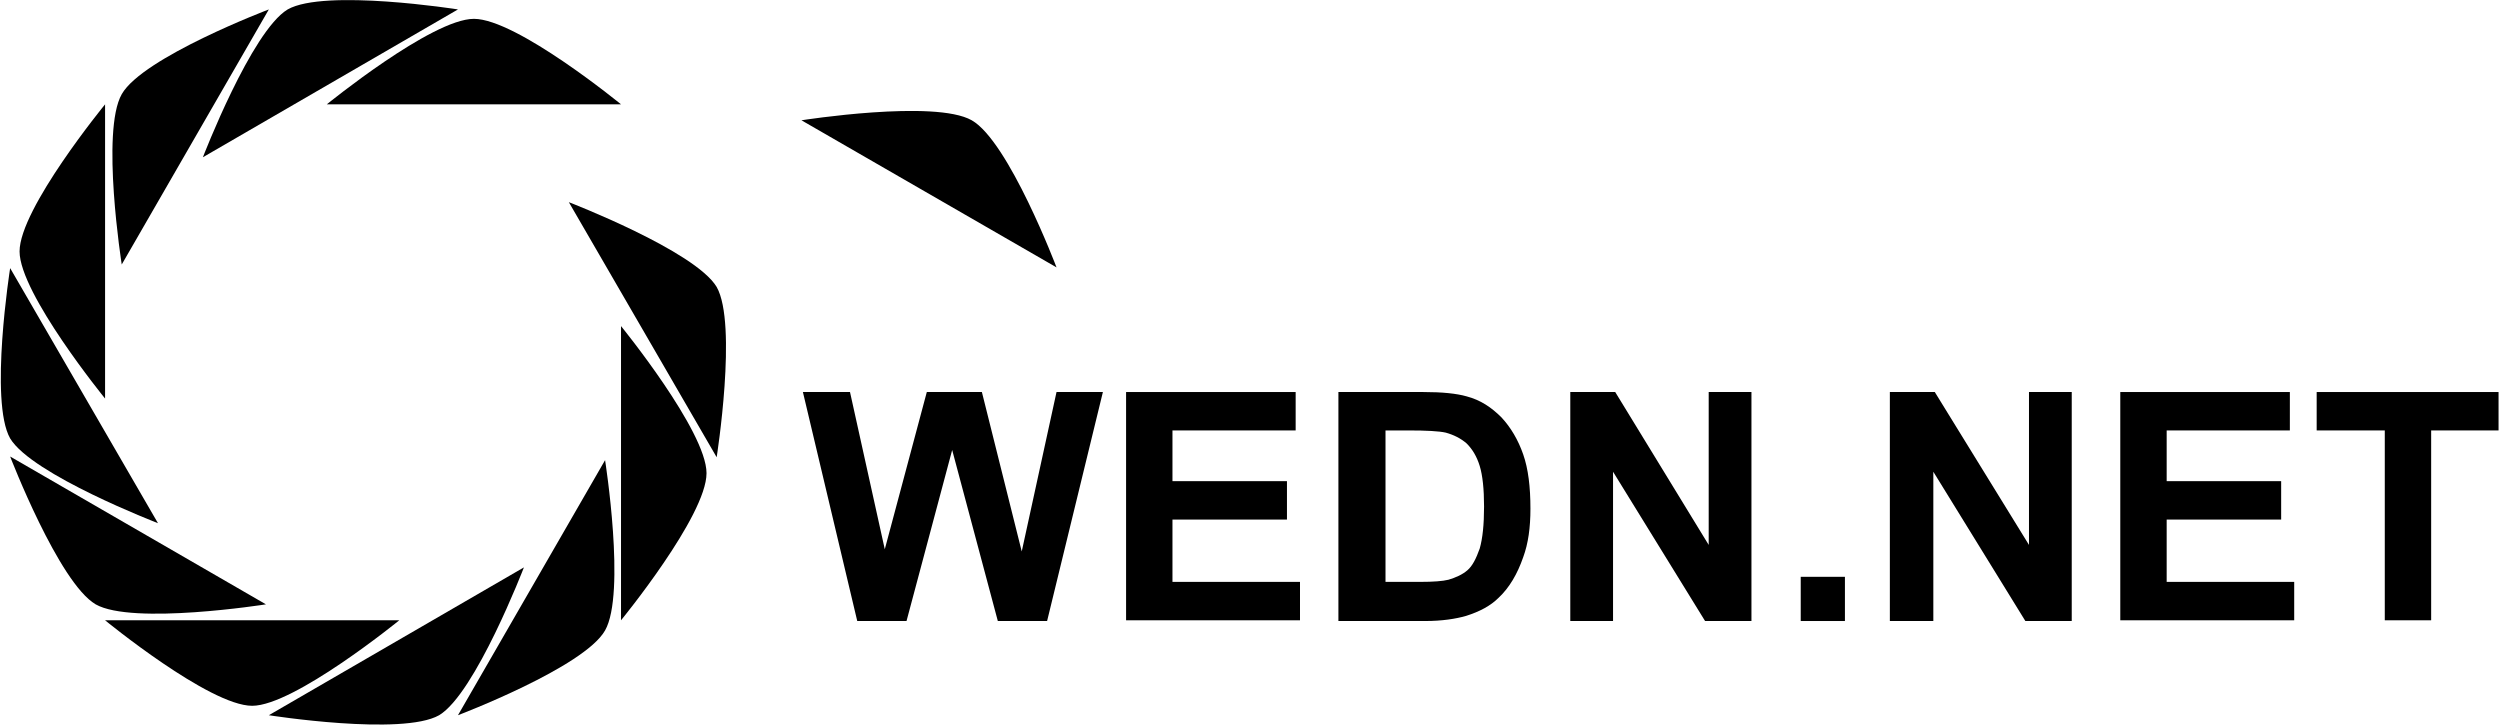
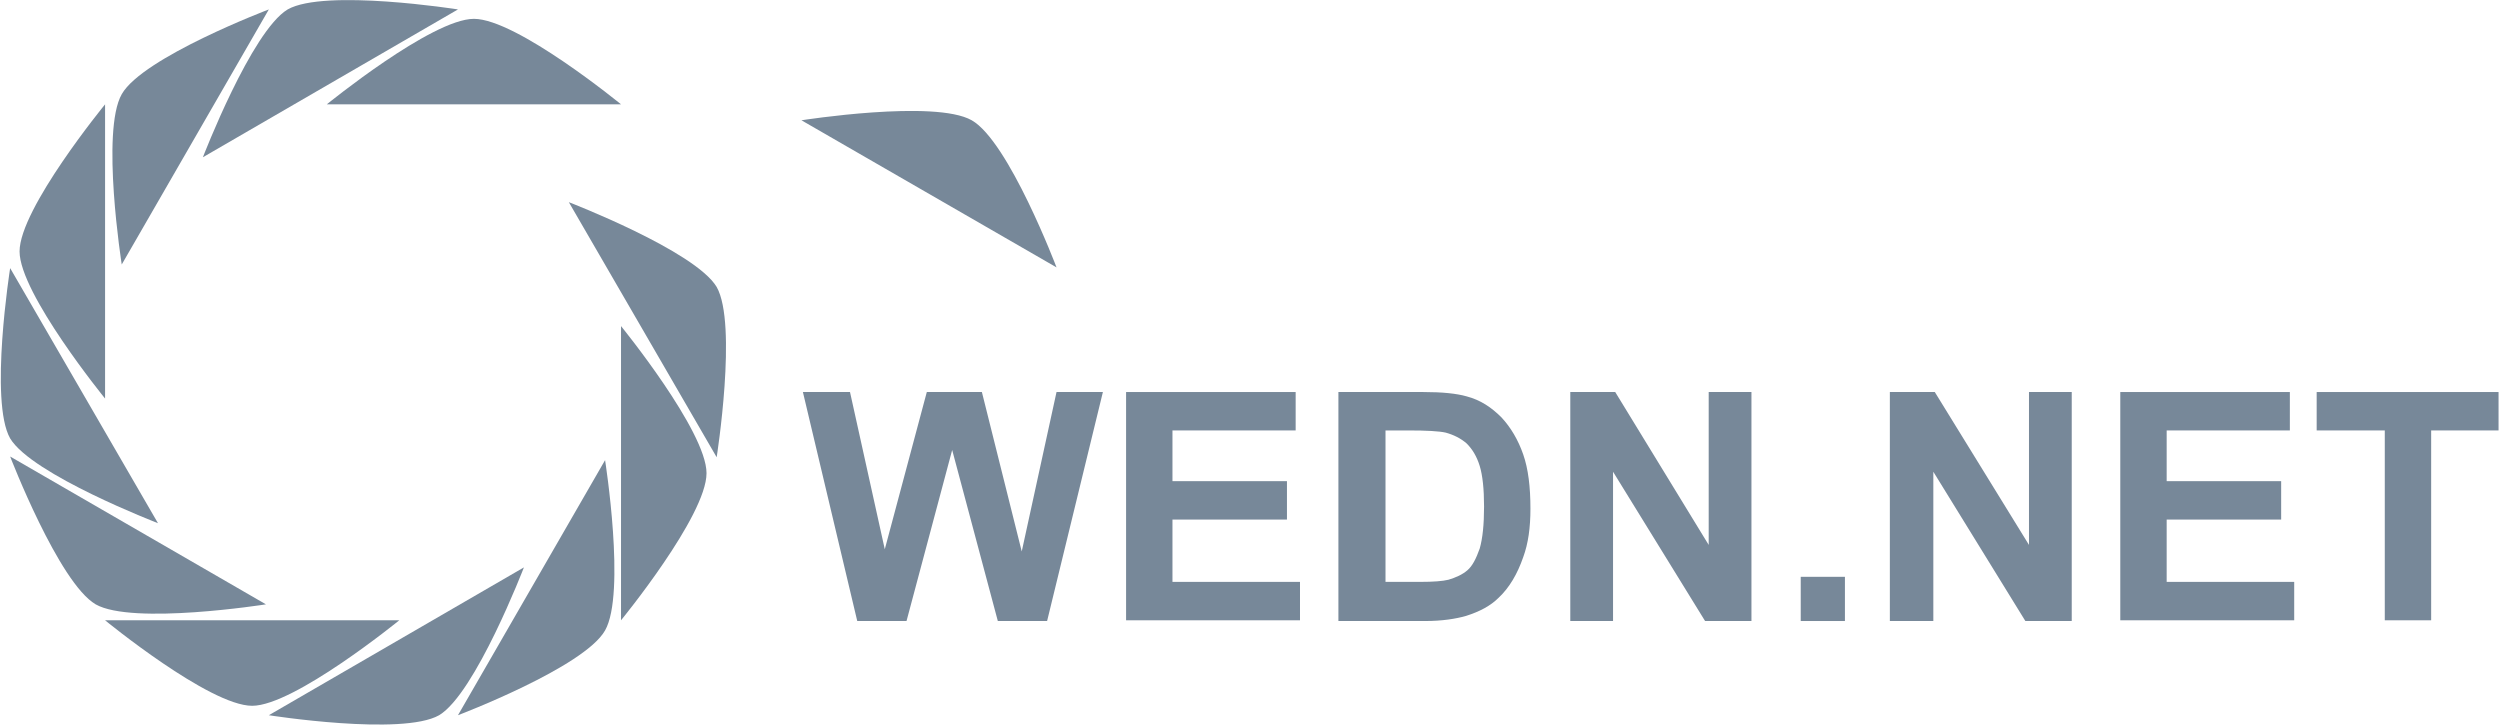
- <svg xmlns="http://www.w3.org/2000/svg" version="1.1" id="canvas" x="0px" y="0px" viewBox="0 0 345 100" style="enable-background:new 0 0 345 100;" xml:space="preserve">
+ <svg xmlns="http://www.w3.org/2000/svg" version="1.1" xml:space="preserve" x="0" y="0" viewBox="0 0 345 100">
+   <style type="text/css">path { fill: #789; }</style>
  <g>
-     <g class="st0">
-       <path class="st1" d="M118.3,85.7l-7.5-31.6h6.5l4.8,21.7l5.8-21.7h7.6l5.5,22l4.8-22h6.4l-7.7,31.6h-6.8l-6.3-23.6l-6.3,23.6    H118.3z" />
-       <path class="st1" d="M155.4,85.7V54.1h23.4v5.3h-17v7h15.8v5.3h-15.8v8.6h17.6v5.3H155.4z" />
-       <path class="st1" d="M184.8,54.1h11.6c2.6,0,4.6,0.2,6,0.6c1.9,0.5,3.4,1.5,4.8,2.9c1.3,1.4,2.3,3.1,3,5.1c0.7,2,1,4.5,1,7.5    c0,2.6-0.3,4.8-1,6.7c-0.8,2.3-1.9,4.2-3.4,5.6c-1.1,1.1-2.6,1.9-4.5,2.5c-1.4,0.4-3.3,0.7-5.6,0.7h-12V54.1z M191.2,59.4v20.9    h4.8c1.8,0,3.1-0.1,3.9-0.3c1-0.3,1.9-0.7,2.6-1.3c0.7-0.6,1.2-1.6,1.7-3c0.4-1.4,0.6-3.3,0.6-5.8c0-2.4-0.2-4.3-0.6-5.6    c-0.4-1.3-1-2.3-1.8-3.1c-0.8-0.7-1.8-1.2-2.9-1.5c-0.9-0.2-2.6-0.3-5.2-0.3H191.2z" />
-       <path class="st1" d="M216.7,85.7V54.1h6.2l12.9,21.1V54.1h5.9v31.6h-6.4l-12.7-20.6v20.6H216.7z" />
-       <path class="st1" d="M248.5,85.7v-6.1h6.1v6.1H248.5z" />
-       <path class="st1" d="M260.8,85.7V54.1h6.2L280,75.2V54.1h5.9v31.6h-6.4l-12.7-20.6v20.6H260.8z" />
-       <path class="st1" d="M292.6,85.7V54.1H316v5.3h-17v7h15.8v5.3H299v8.6h17.6v5.3H292.6z" />
-       <path class="st1" d="M329.1,85.7V59.4h-9.4v-5.3h25.1v5.3h-9.3v26.2H329.1z" />
-     </g>
-     <g id="icon">
-       <path id="XMLID_55_" class="st1" d="M55.1,85.6c0,0-14.5,11.8-20.3,11.8c-5.9,0-20.3-11.8-20.3-11.8H55.1z" />
-       <path id="XMLID_56_" class="st1" d="M36.7,83.4c0,0-18.4,2.9-23.5,0C8.1,80.4,1.4,63,1.4,63L36.7,83.4z" />
-       <path id="XMLID_65_" class="st1" d="M21.8,72.2c0,0-17.4-6.7-20.4-11.7c-2.9-5.1,0-23.5,0-23.5L21.8,72.2z" />
-       <path id="XMLID_61_" class="st1" d="M14.5,55c0,0-11.8-14.5-11.8-20.3c0-5.9,11.8-20.3,11.8-20.3V55z" />
-       <path id="XMLID_81_" class="st1" d="M16.8,36.5c0,0-2.9-18.4,0-23.5C19.7,7.9,37.1,1.3,37.1,1.3L16.8,36.5z" />
-       <path id="XMLID_77_" class="st1" d="M28,21.7c0,0,6.7-17.4,11.7-20.4c5.1-2.9,23.5,0,23.5,0L28,21.7z" />
-       <path id="XMLID_73_" class="st1" d="M45.1,14.4c0,0,14.5-11.8,20.3-11.8c5.9,0,20.3,11.8,20.3,11.8H45.1z" />
-       <path id="XMLID_69_" class="st1" d="M110.6,16.6c0,0,18.4-2.9,23.5,0c5.1,2.9,11.7,20.3,11.7,20.3L110.6,16.6z" />
-       <path id="XMLID_97_" class="st1" d="M78.5,27.9c0,0,17.4,6.7,20.4,11.7c2.9,5.1,0,23.5,0,23.5L78.5,27.9z" />
-       <path id="XMLID_93_" class="st1" d="M85.7,45c0,0,11.8,14.5,11.8,20.3c0,5.9-11.8,20.3-11.8,20.3V45z" />
-       <path id="XMLID_89_" class="st1" d="M83.5,63.5c0,0,2.9,18.4,0,23.5c-2.9,5.1-20.3,11.7-20.3,11.7L83.5,63.5z" />
-       <path id="XMLID_85_" class="st1" d="M72.3,78.3c0,0-6.7,17.4-11.7,20.4c-5.1,2.9-23.5,0-23.5,0L72.3,78.3z" />
-     </g>
+     <path d="M55.1,85.6c0,0-14.5,11.8-20.3,11.8c-5.9,0-20.3-11.8-20.3-11.8H55.1z" />
+     <path d="M36.7,83.4c0,0-18.4,2.9-23.5,0C8.1,80.4,1.4,63,1.4,63L36.7,83.4z" />
+     <path d="M21.8,72.2c0,0-17.4-6.7-20.4-11.7c-2.9-5.1,0-23.5,0-23.5L21.8,72.2z" />
+     <path d="M14.5,55c0,0-11.8-14.5-11.8-20.3c0-5.9,11.8-20.3,11.8-20.3V55z" />
+     <path d="M16.8,36.5c0,0-2.9-18.4,0-23.5C19.7,7.9,37.1,1.3,37.1,1.3L16.8,36.5z" />
+     <path d="M28,21.7c0,0,6.7-17.4,11.7-20.4c5.1-2.9,23.5,0,23.5,0L28,21.7z" />
+     <path d="M45.1,14.4c0,0,14.5-11.8,20.3-11.8c5.9,0,20.3,11.8,20.3,11.8H45.1z" />
+     <path d="M110.6,16.6c0,0,18.4-2.9,23.5,0c5.1,2.9,11.7,20.3,11.7,20.3L110.6,16.6z" />
+     <path d="M78.5,27.9c0,0,17.4,6.7,20.4,11.7c2.9,5.1,0,23.5,0,23.5L78.5,27.9z" />
+     <path d="M85.7,45c0,0,11.8,14.5,11.8,20.3c0,5.9-11.8,20.3-11.8,20.3V45z" />
+     <path d="M83.5,63.5c0,0,2.9,18.4,0,23.5c-2.9,5.1-20.3,11.7-20.3,11.7L83.5,63.5z" />
+     <path d="M72.3,78.3c0,0-6.7,17.4-11.7,20.4c-5.1,2.9-23.5,0-23.5,0L72.3,78.3z" />
+   </g>
+   <g>
+     <path d="M118.3,85.7l-7.5-31.6h6.5l4.8,21.7l5.8-21.7h7.6l5.5,22l4.8-22h6.4l-7.7,31.6h-6.8l-6.3-23.6l-6.3,23.6   H118.3z" />
+     <path d="M155.4,85.7V54.1h23.4v5.3h-17v7h15.8v5.3h-15.8v8.6h17.6v5.3H155.4z" />
+     <path d="M184.8,54.1h11.6c2.6,0,4.6,0.2,6,0.6c1.9,0.5,3.4,1.5,4.8,2.9c1.3,1.4,2.3,3.1,3,5.1c0.7,2,1,4.5,1,7.5   c0,2.6-0.3,4.8-1,6.7c-0.8,2.3-1.9,4.2-3.4,5.6c-1.1,1.1-2.6,1.9-4.5,2.5c-1.4,0.4-3.3,0.7-5.6,0.7h-12V54.1z M191.2,59.4v20.9   h4.8c1.8,0,3.1-0.1,3.9-0.3c1-0.3,1.9-0.7,2.6-1.3c0.7-0.6,1.2-1.6,1.7-3c0.4-1.4,0.6-3.3,0.6-5.8c0-2.4-0.2-4.3-0.6-5.6   c-0.4-1.3-1-2.3-1.8-3.1c-0.8-0.7-1.8-1.2-2.9-1.5c-0.9-0.2-2.6-0.3-5.2-0.3H191.2z" />
+     <path d="M216.7,85.7V54.1h6.2l12.9,21.1V54.1h5.9v31.6h-6.4l-12.7-20.6v20.6H216.7z" />
+     <path d="M248.5,85.7v-6.1h6.1v6.1H248.5z" />
+     <path d="M260.8,85.7V54.1h6.2L280,75.2V54.1h5.9v31.6h-6.4l-12.7-20.6v20.6H260.8z" />
+     <path d="M292.6,85.7V54.1H316v5.3h-17v7h15.8v5.3H299v8.6h17.6v5.3H292.6z" />
+     <path d="M329.1,85.7V59.4h-9.4v-5.3h25.1v5.3h-9.3v26.2H329.1z" />
  </g>
</svg>
